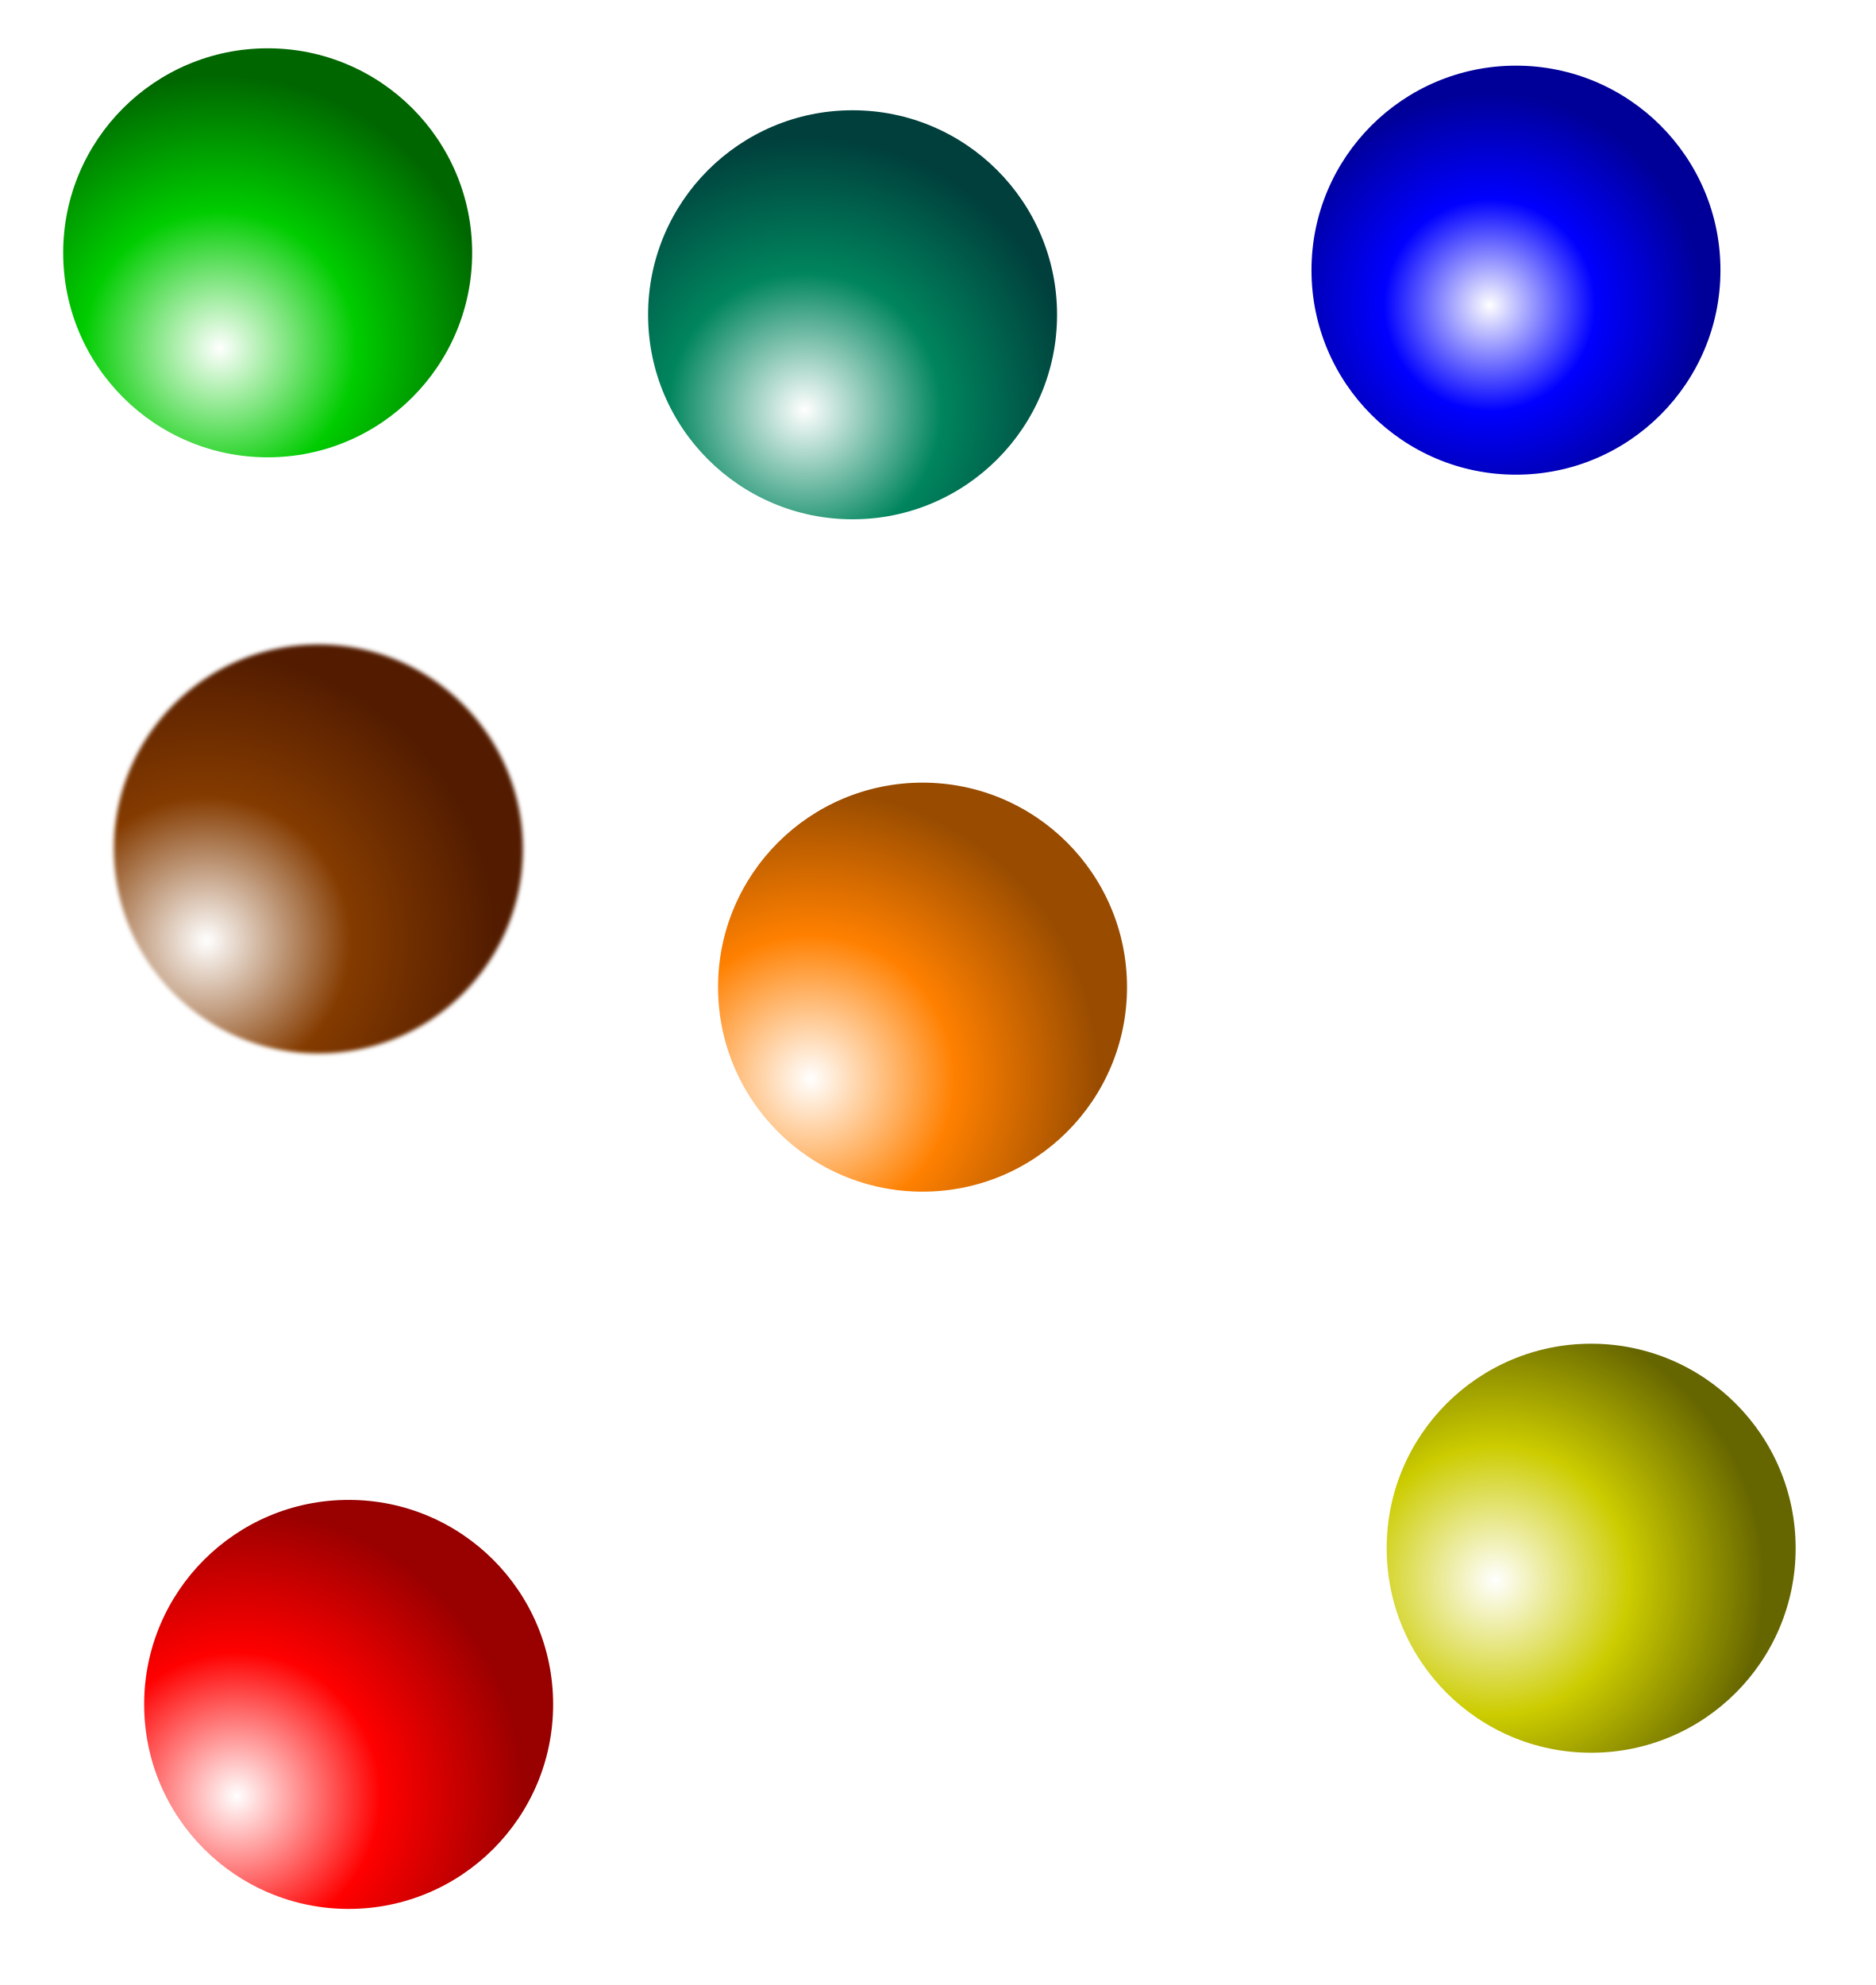
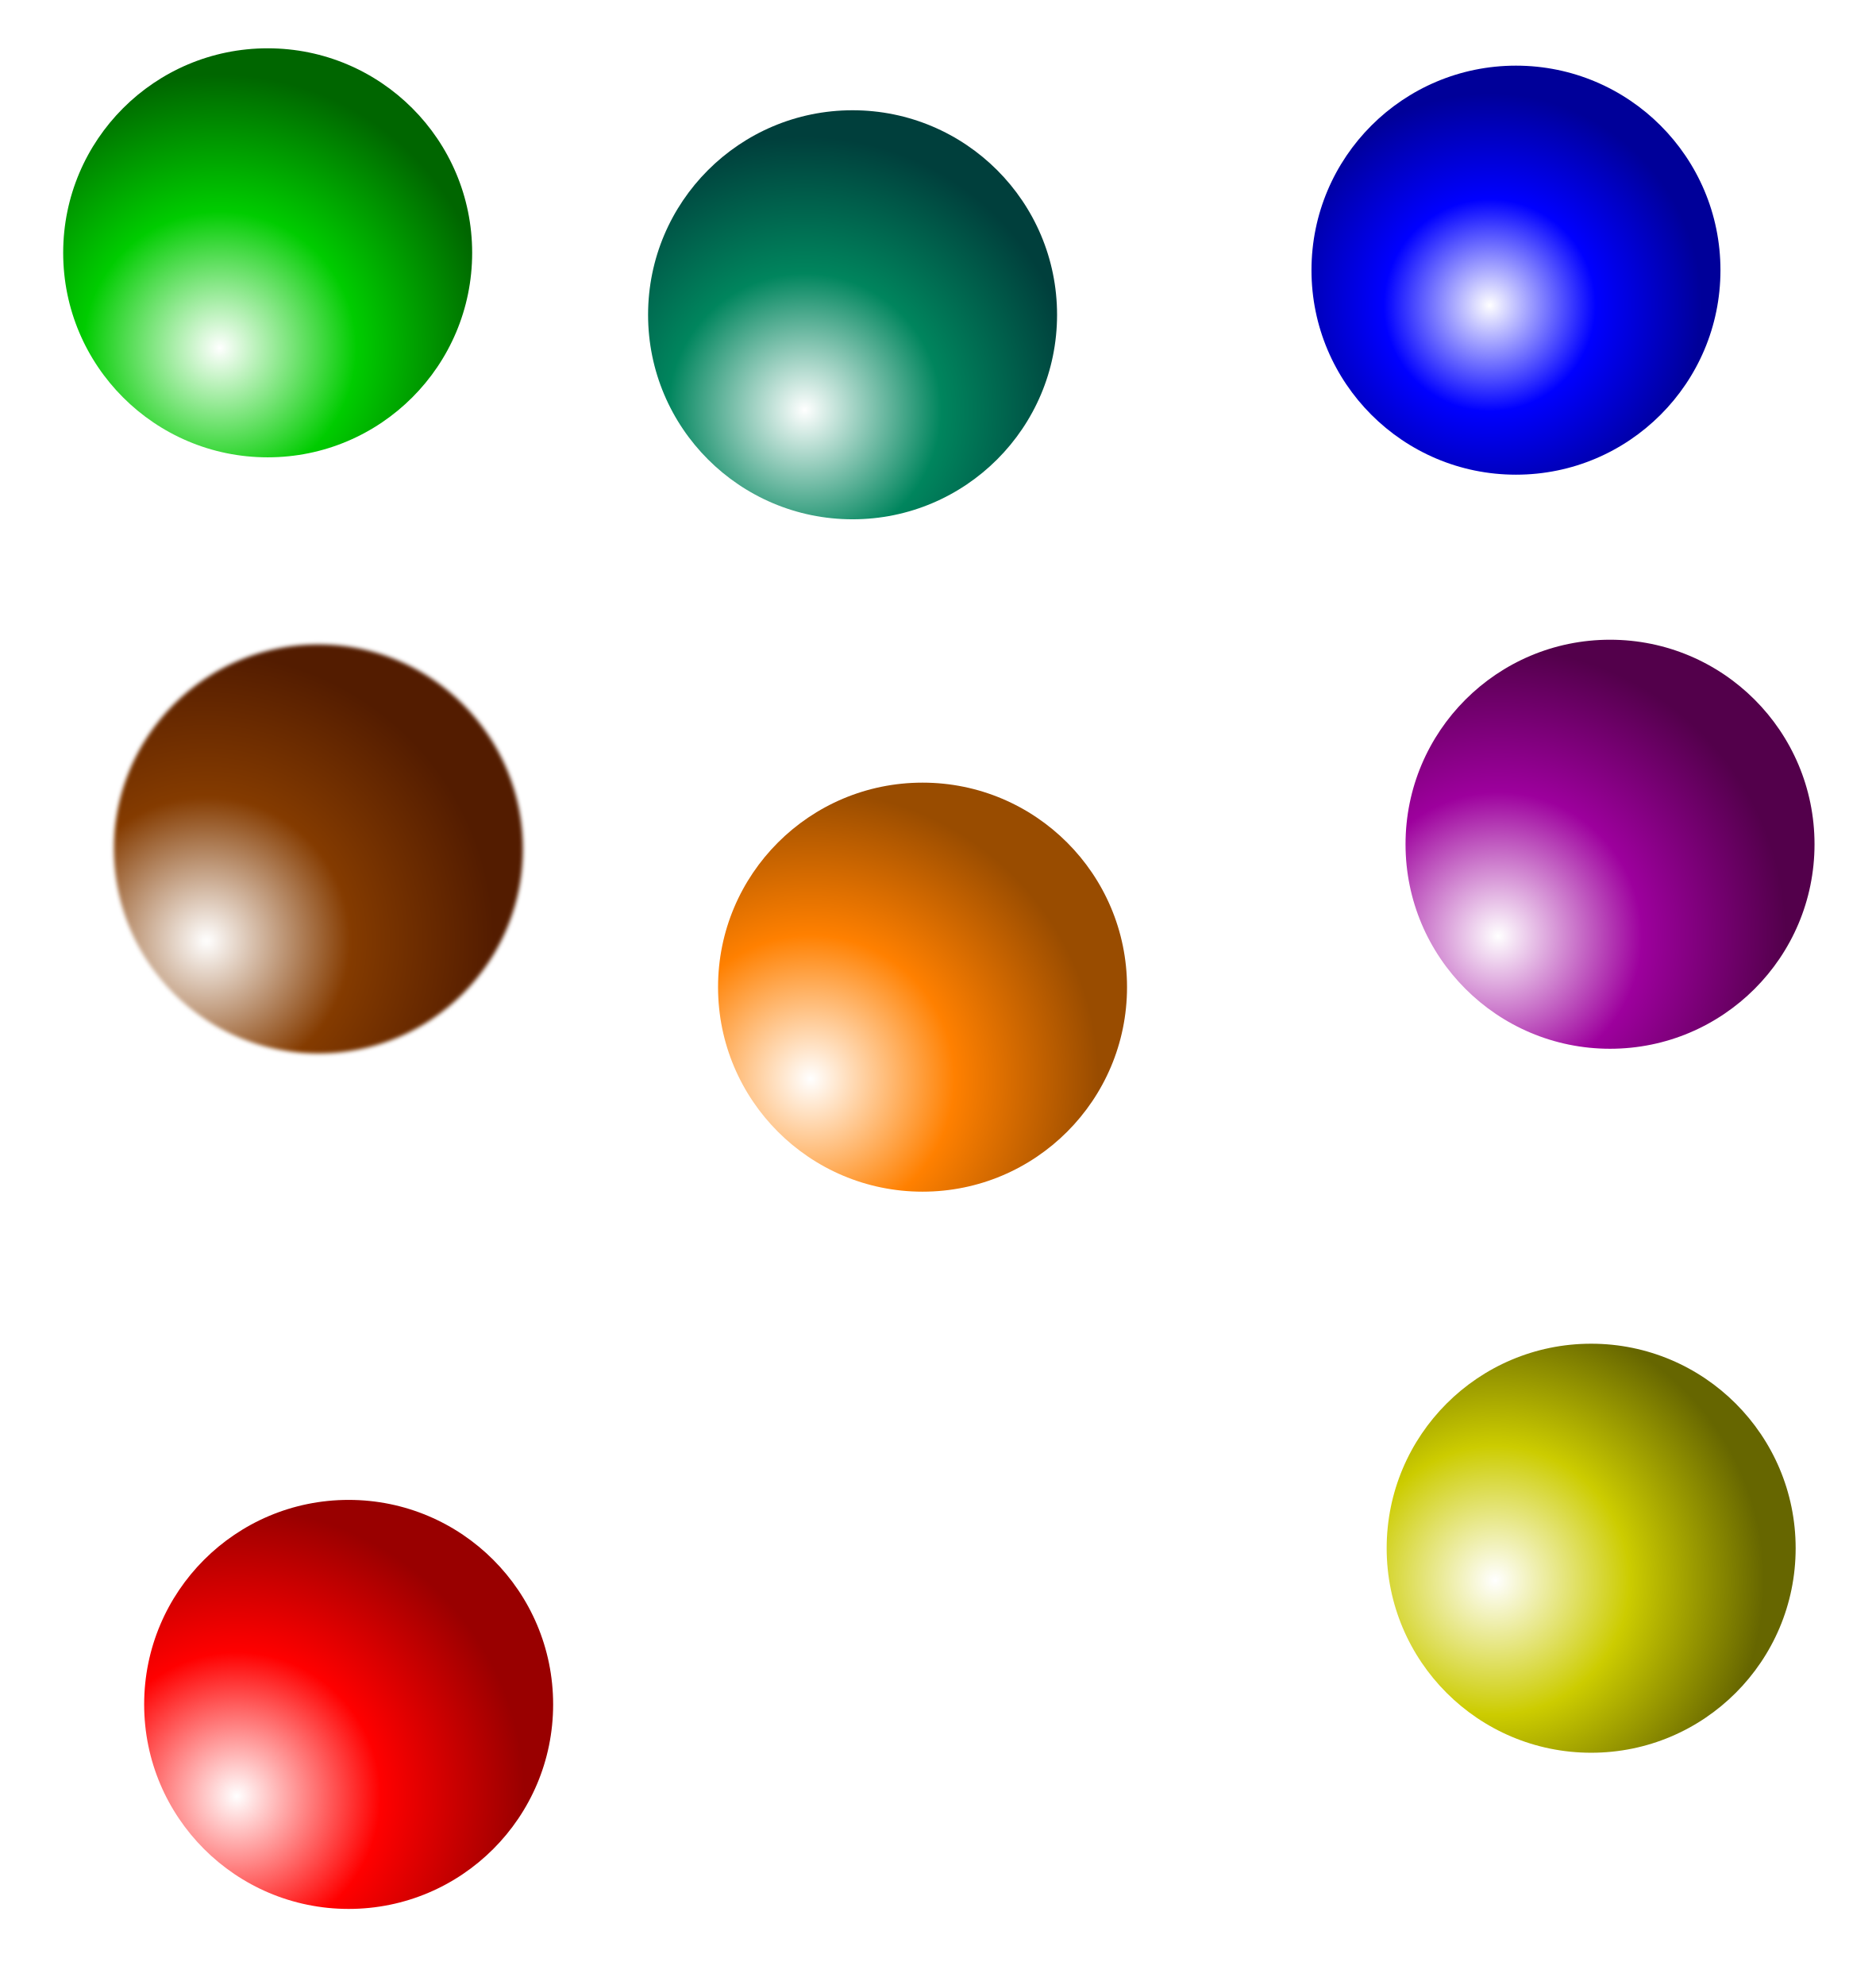
<svg xmlns="http://www.w3.org/2000/svg" xmlns:xlink="http://www.w3.org/1999/xlink" id="svg2" viewBox="0 0 458.56 485.29" version="1.1" width="100%" height="100%">
  <defs id="defs4">
    <linearGradient id="linearGradient4423">
      <stop offset="0" style="stop-color:#ffffff" id="stop4417" />
      <stop offset=".5" style="stop-color:#00855d;stop-opacity:1" id="stop4419" />
      <stop offset="1" style="stop-color:#003f3c;stop-opacity:1" id="stop4421" />
    </linearGradient>
    <radialGradient r="68.69" gradientTransform="matrix(1.4074,0,0,1.4074,-59.675,-93.111)" cx="142.02" cy="224.28" gradientUnits="userSpaceOnUse" id="radialGradient3920-1-6">
      <stop offset="0" style="stop-color:#ffffff;stop-opacity:1;" id="stop4330" />
      <stop offset="0.5" style="stop-color:#ff8000;stop-opacity:1;" id="stop4332" />
      <stop offset="1" style="stop-color:#994c00;stop-opacity:1;" id="stop4334" />
    </radialGradient>
    <linearGradient id="linearGradient3804">
      <stop id="stop3806" style="stop-color:#ffffff" offset="0" />
      <stop id="stop3808" style="stop-color:#00cc00" offset=".5" />
      <stop id="stop3810" style="stop-color:#006600" offset="1" />
    </linearGradient>
    <linearGradient id="linearGradient3855">
      <stop id="stop3857" style="stop-color:#ffffff" offset="0" />
      <stop id="stop3859" style="stop-color:#cccc00" offset=".5" />
      <stop id="stop3861" style="stop-color:#666600" offset="1" />
    </linearGradient>
    <linearGradient id="linearGradient3773">
      <stop id="stop3775" style="stop-color:#ffffff" offset="0" />
      <stop id="stop3777" style="stop-color:#0000ff" offset=".5" />
      <stop id="stop3779" style="stop-color:#000099" offset="1" />
    </linearGradient>
    <radialGradient id="radialGradient3918" xlink:href="#linearGradient3773" gradientUnits="userSpaceOnUse" cy="211.1" cx="162.82" gradientTransform="matrix(1.0371,0,0,1.0371,0.10006,-15.446)" r="68.69" />
    <radialGradient id="radialGradient3920" gradientUnits="userSpaceOnUse" cy="224.28" cx="142.02" gradientTransform="matrix(1.4074,0,0,1.4074,-59.675,-93.111)" r="68.69">
      <stop id="stop3757" style="stop-color:#ffffff" offset="0" />
      <stop id="stop3763" style="stop-color:#ff0000" offset=".5" />
      <stop id="stop3759" style="stop-color:#990000" offset="1" />
    </radialGradient>
    <radialGradient id="radialGradient3922" xlink:href="#linearGradient3855" gradientUnits="userSpaceOnUse" cy="209.76" cx="144.89" gradientTransform="matrix(1.3152,0,0,1.3152,-45.048,-73.35)" r="68.69" />
    <radialGradient id="radialGradient3924" xlink:href="#linearGradient3804" gradientUnits="userSpaceOnUse" cy="227.17" cx="158.2" gradientTransform="matrix(1.3368,0,0,1.3368,-49.783,-79.981)" r="68.69" />
    <radialGradient id="radialGradient3066" xlink:href="#linearGradient3804" gradientUnits="userSpaceOnUse" cy="227.17" cx="158.2" gradientTransform="matrix(.29876 0 0 .29876 240.7 173.35)" r="68.69" />
    <radialGradient id="radialGradient3073" xlink:href="#linearGradient3773" gradientUnits="userSpaceOnUse" cy="211.1" cx="162.82" gradientTransform="matrix(.18908 0 0 .18908 331.04 190.65)" r="68.69" />
    <radialGradient id="radialGradient3080" xlink:href="#linearGradient3855" gradientUnits="userSpaceOnUse" cy="209.76" cx="144.89" gradientTransform="matrix(.25332 0 0 .25332 314.86 244.45)" r="68.69" />
    <radialGradient id="radialGradient3920-1" gradientUnits="userSpaceOnUse" cy="224.28" cx="142.02" gradientTransform="matrix(1.4074,0,0,1.4074,-59.675,-93.111)" r="68.69">
      <stop id="stop3757-7" style="stop-color:#ffffff;stop-opacity:1;" offset="0" />
      <stop id="stop3763-4" style="stop-color:#ff8000;stop-opacity:1;" offset="0.5" />
      <stop id="stop3759-0" style="stop-color:#994c00;stop-opacity:1;" offset="1" />
    </radialGradient>
    <radialGradient r="68.69" cy="224.28" cx="142.02" gradientTransform="matrix(1.4074,0,0,1.4074,-59.675,-93.111)" gradientUnits="userSpaceOnUse" id="radialGradient3037" xlink:href="#radialGradient3920-1" />
    <radialGradient r="68.69" cy="224.28" cx="142.02" gradientTransform="matrix(1.024447,0,0,1.024447,39.18861,23.29734)" gradientUnits="userSpaceOnUse" id="radialGradient3037-3" xlink:href="#radialGradient3920-1-6-6" />
    <radialGradient id="radialGradient3920-1-6-6" gradientUnits="userSpaceOnUse" cy="224.28" cx="142.02" gradientTransform="matrix(1.4074,0,0,1.4074,-59.675,-93.111)" r="68.69">
      <stop id="stop3757-7-7" style="stop-color:#ffffff;stop-opacity:1;" offset="0" />
      <stop id="stop3763-4-5" style="stop-color:#843b00;stop-opacity:1" offset="0.5" />
      <stop id="stop3759-0-3" style="stop-color:#531c00;stop-opacity:1" offset="1" />
    </radialGradient>
    <filter style="color-interpolation-filters:sRGB" id="filter4326" x="-0.012" width="1.024" y="-0.012" height="1.024">
      <feGaussianBlur stdDeviation="0.5" id="feGaussianBlur4328" />
    </filter>
    <radialGradient r="68.69" cy="224.28" cx="142.02" gradientTransform="matrix(1.024447,0,0,1.024447,178.3865,-91.84966)" gradientUnits="userSpaceOnUse" id="radialGradient3037-3-2" xlink:href="#radialGradient3920-1-6-6-9" />
    <radialGradient id="radialGradient3920-1-6-6-9" gradientUnits="userSpaceOnUse" cy="224.28" cx="142.02" gradientTransform="matrix(1.4074,0,0,1.4074,-59.675,-93.111)" r="68.69">
      <stop id="stop3757-7-7-1" style="stop-color:#ffffff;stop-opacity:1;" offset="0" />
      <stop id="stop3763-4-5-2" style="stop-color:#843b00;stop-opacity:1" offset="0.5" />
      <stop id="stop3759-0-3-7" style="stop-color:#531c00;stop-opacity:1" offset="1" />
    </radialGradient>
-     <filter style="color-interpolation-filters:sRGB" id="filter4326-0" x="-0.012" width="1.024" y="-0.012" height="1.024">
-       <feGaussianBlur stdDeviation="0.5" id="feGaussianBlur4328-9" />
-     </filter>
    <radialGradient id="radialGradient3924-6" xlink:href="#linearGradient4423" gradientUnits="userSpaceOnUse" cy="227.17" cx="158.2" gradientTransform="matrix(0.9730567,0,0,0.9730567,177.0015,-97.74527)" r="68.69" />
+     <radialGradient r="68.69" cy="224.28" cx="142.02" gradientTransform="matrix(1.024447,0,0,1.024447,355.0059,22.14088)" gradientUnits="userSpaceOnUse" id="radialGradient3037-36" xlink:href="#radialGradient3920-1-7" />
+     <radialGradient id="radialGradient3920-1-7" gradientUnits="userSpaceOnUse" cy="224.28" cx="142.02" gradientTransform="matrix(1.4074,0,0,1.4074,-59.675,-93.111)" r="68.69">
+       <stop id="stop3757-7-5" style="stop-color:#ffffff;stop-opacity:1;" offset="0" />
+       <stop id="stop3763-4-3" style="stop-color:#9d009d;stop-opacity:1" offset="0.5" />
+       <stop id="stop3759-0-5" style="stop-color:#53004b;stop-opacity:1" offset="1" />
+     </radialGradient>
  </defs>
  <g id="layer1" transform="translate(-134.19 -23.064)">
    <path id="path2985" style="color:#000000;fill:url(#radialGradient3920)" d="m 246.477,191.712 a 68.69,68.69 0 0 1 -68.69,68.69 68.69,68.69 0 0 1 -68.69,-68.69 68.69,68.69 0 0 1 68.69,-68.69 68.69,68.69 0 0 1 68.69,68.69 z" transform="matrix(0.7279,0,0,0.7279,90.0257,300.209)" />
    <path id="path3769" style="color:#000000;fill:url(#radialGradient3918)" d="m 246.477,191.712 a 68.69,68.69 0 0 1 -68.69,68.69 68.69,68.69 0 0 1 -68.69,-68.69 68.69,68.69 0 0 1 68.69,-68.69 68.69,68.69 0 0 1 68.69,68.69 z" transform="matrix(0.7279,0,0,0.7279,375.4448,-50.43261)" />
    <path id="path3845" style="color:#000000;fill:url(#radialGradient3922)" d="m 246.477,191.712 a 68.69,68.69 0 0 1 -68.69,68.69 68.69,68.69 0 0 1 -68.69,-68.69 68.69,68.69 0 0 1 68.69,-68.69 68.69,68.69 0 0 1 68.69,68.69 z" transform="matrix(0.7279,0,0,0.7279,393.8296,262.0252)" />
    <path id="path3867" style="color:#000000;fill:url(#radialGradient3924)" d="m 246.477,191.712 a 68.69,68.69 0 0 1 -68.69,68.69 68.69,68.69 0 0 1 -68.69,-68.69 68.69,68.69 0 0 1 68.69,-68.69 68.69,68.69 0 0 1 68.69,68.69 z" transform="matrix(0.7279,0,0,0.7279,70.22671,-54.67525)" />
    <path id="path2985-9" style="color:#000000;fill:url(#radialGradient3037)" d="m 246.477,191.712 a 68.69,68.69 0 0 1 -68.69,68.69 68.69,68.69 0 0 1 -68.69,-68.69 68.69,68.69 0 0 1 68.69,-68.69 68.69,68.69 0 0 1 68.69,68.69 z" transform="matrix(0.7279,0,0,0.7279,230.346,124.8548)" />
    <circle r="50" cy="230.62" cx="212.037" id="path2985-9-5" style="color:#000000;fill:url(#radialGradient3037-3);stroke-width:0.728;filter:url(#filter4326);opacity:1" />
    <circle r="50" cy="100.02" cx="342.65" id="path3867-6" style="color:#000000;fill:url(#radialGradient3924-6);stroke-width:0.728" />
+     <circle r="50" cy="229.464" cx="527.854" id="path2985-9-6" style="color:#000000;fill:url(#radialGradient3037-36);stroke-width:0.728" />
  </g>
</svg>
